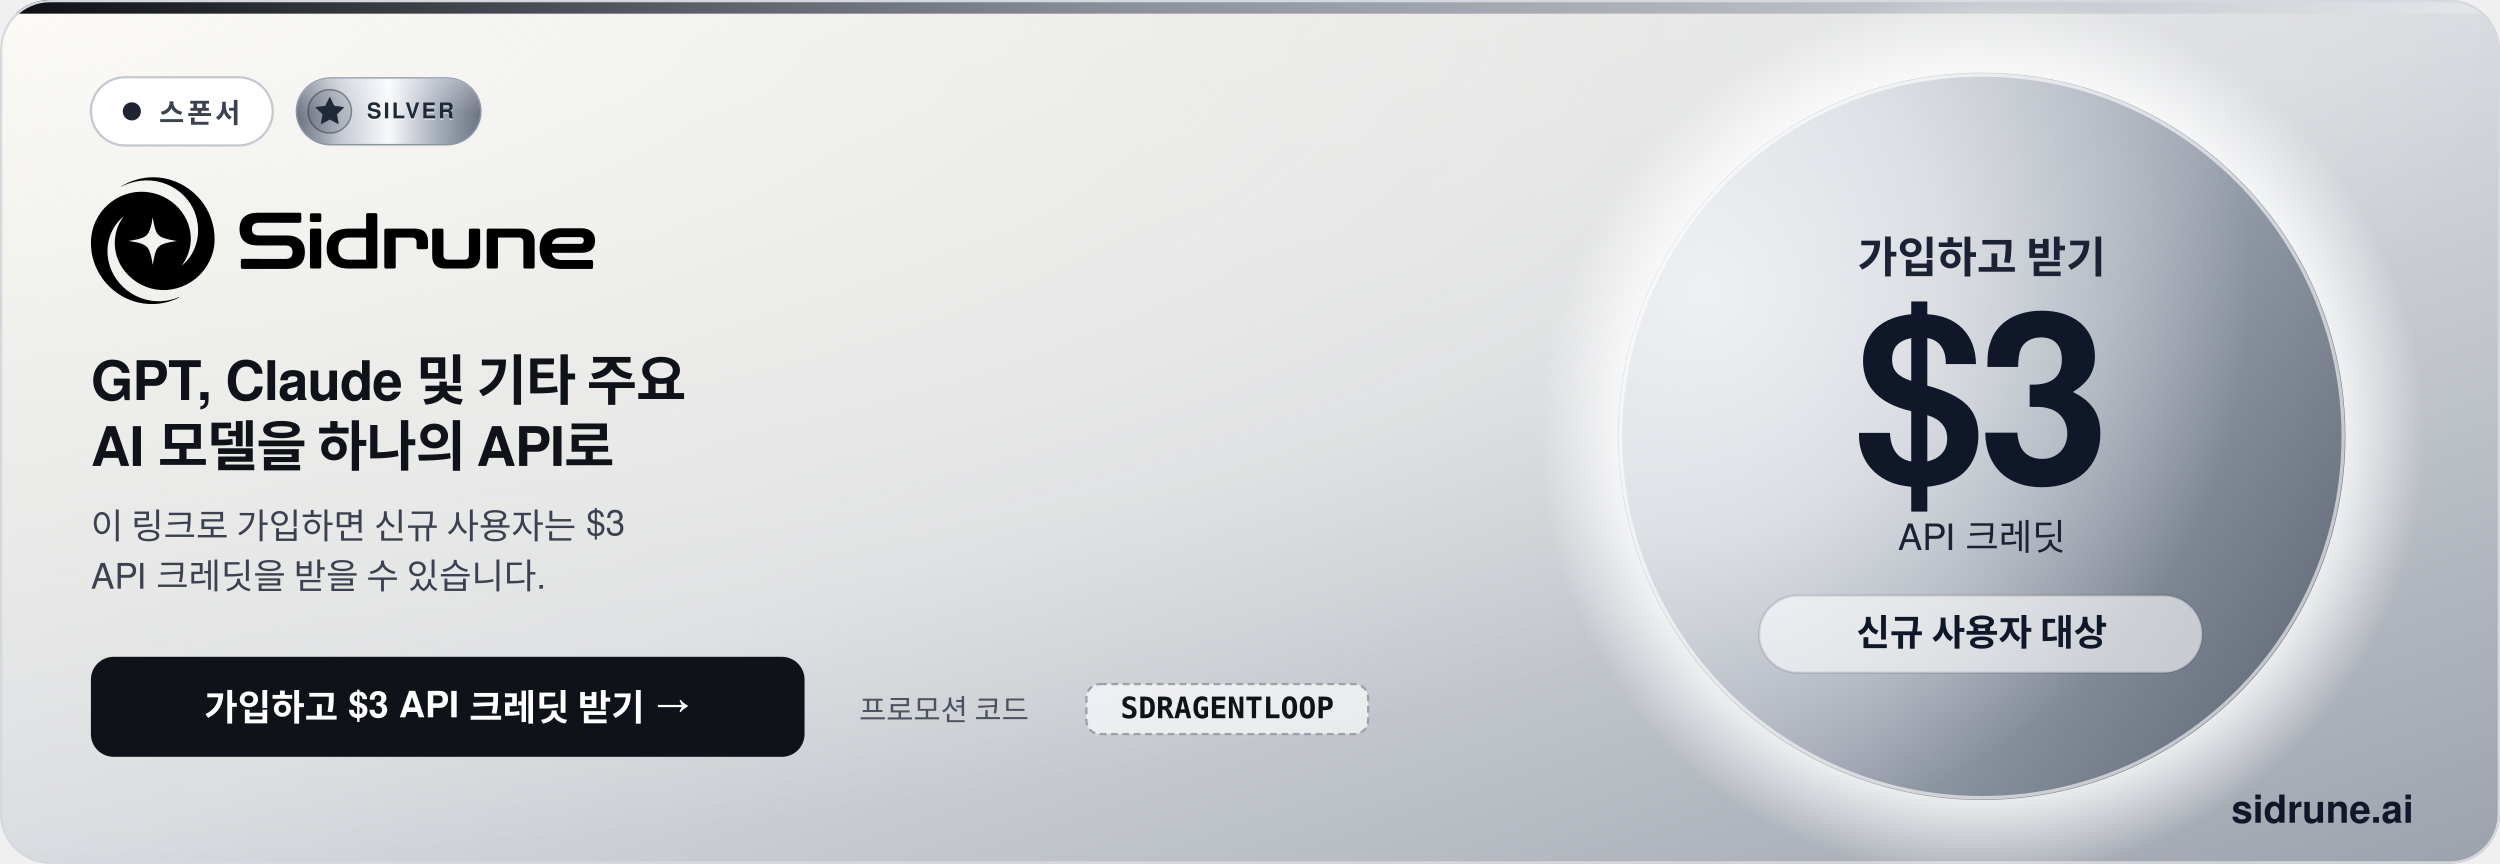
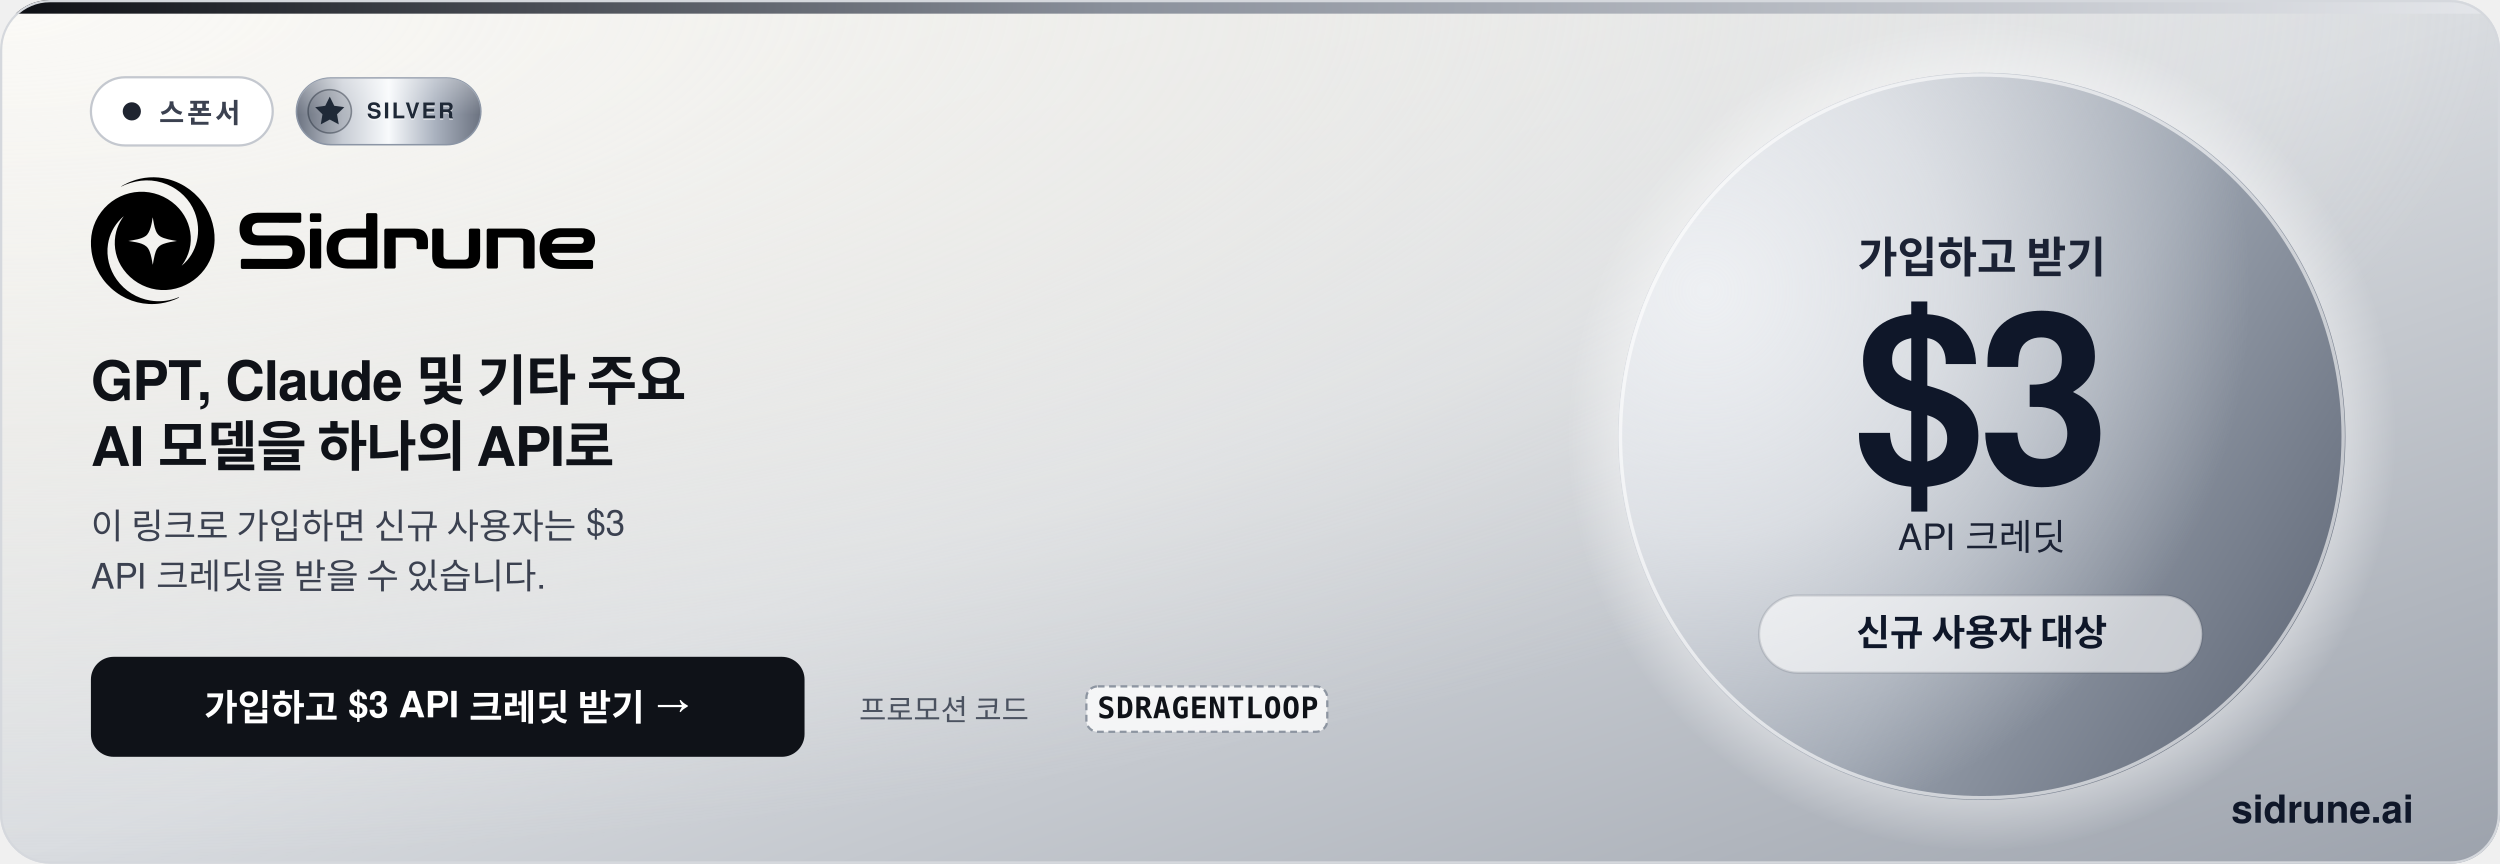
<svg xmlns="http://www.w3.org/2000/svg" width="1100" height="380" viewBox="0 0 1100 380" role="img" aria-label="Sidrune AI (Silver Sponsor): GPT, Claude 및 기타 주요 AI 모델을 하나의 API로. 가입하고 $3 API 크레딧 받기.">
  <defs>
    <linearGradient id="bg" x1="0" y1="0" x2="1" y2="1">
      <stop offset="0" stop-color="#f4f3ef" />
      <stop offset=".5" stop-color="#d9dce0" />
      <stop offset="1" stop-color="#9ca2ac" />
    </linearGradient>
    <radialGradient id="hl" cx="0" cy="0" r="1" gradientUnits="objectBoundingBox">
      <stop offset="0" stop-color="#fbfaf7" />
      <stop offset=".5" stop-color="#f1f0ec" stop-opacity=".6" />
      <stop offset="1" stop-color="#f1f0ec" stop-opacity="0" />
    </radialGradient>
    <linearGradient id="stripe" x1="0" y1="0" x2="1" y2="0">
      <stop offset="0" stop-color="#0b0d12" />
      <stop offset=".45" stop-color="#8b919c" />
      <stop offset="1" stop-color="#e5e7eb" />
    </linearGradient>
    <radialGradient id="orbHl" cx=".12" cy=".3" r=".75">
      <stop offset="0" stop-color="#eef0f3" />
      <stop offset=".45" stop-color="#eef0f3" stop-opacity=".7" />
      <stop offset="1" stop-color="#eef0f3" stop-opacity="0" />
    </radialGradient>
    <linearGradient id="orb" x1="0" y1=".2" x2="1" y2=".8">
      <stop offset="0" stop-color="#c9cdd4" />
      <stop offset=".55" stop-color="#9aa2ae" />
      <stop offset="1" stop-color="#626a79" />
    </linearGradient>
    <radialGradient id="orbGlow" cx=".5" cy=".5" r=".5">
-       <stop offset=".82" stop-color="#ffffff" stop-opacity=".75" />
+       <stop offset=".88" stop-color="#ffffff" stop-opacity=".35" />
      <stop offset="1" stop-color="#ffffff" stop-opacity="0" />
    </radialGradient>
    <clipPath id="card">
      <rect width="1100" height="380" rx="22" />
    </clipPath>
  </defs>
  <g clip-path="url(#card)">
    <rect width="1100" height="380" fill="url(#bg)" />
    <rect width="1100" height="380" fill="url(#hl)" />
    <rect width="1100" height="6" fill="url(#stripe)" />
    <rect x=".5" y=".5" width="1099" height="379" rx="21.5" fill="none" stroke="#d5d8dd" />
  </g>
  <rect x="40" y="34" width="80" height="30" rx="15" fill="#ffffff" stroke="#c4c8cf" />
  <circle cx="58" cy="49" r="4" fill="#1f2430" />
  <text x="70" y="54" font-family="-apple-system, BlinkMacSystemFont, 'Segoe UI', Helvetica, Arial, sans-serif" font-size="12" font-weight="700" letter-spacing="1.3" fill="#3b4150">스폰서</text>
  <svg x="130" y="34" width="82" height="30" viewBox="0 0 120 44">
    <defs>
      <linearGradient id="bm" x1="0" y1="0" x2="1" y2="0">
        <stop offset="0.00" stop-color="#6b7280" />
        <stop offset="0.25" stop-color="#c7ccd4" />
        <stop offset="0.50" stop-color="#f8fafc" />
        <stop offset="0.75" stop-color="#aab2bf" />
        <stop offset="1.00" stop-color="#6b7280" />
      </linearGradient>
      <linearGradient id="bs" x1="0" y1="0" x2="0" y2="1">
        <stop offset="0" stop-color="#fff" stop-opacity=".32" />
        <stop offset=".55" stop-color="#fff" stop-opacity="0" />
      </linearGradient>
    </defs>
    <rect x=".5" y=".5" width="119" height="43" rx="22" fill="url(#bm)" stroke="#8b95a5" />
    <rect x=".5" y=".5" width="119" height="43" rx="22" fill="url(#bs)" />
    <circle cx="22" cy="22" r="14" fill="#1f2937" fill-opacity=".14" stroke="#1f2937" stroke-opacity=".45" />
    <path d="M22 12.5l2.9 5.9 6.5.9-4.7 4.6 1.1 6.5L22 27.3l-5.8 3.1 1.1-6.5-4.7-4.6 6.5-.9z" fill="#1f2937" />
    <text x="46" y="27.5" text-anchor="start" font-family="-apple-system, BlinkMacSystemFont, 'Segoe UI', Helvetica, Arial, sans-serif" font-size="14" font-weight="800" letter-spacing="1.4" fill="#ffffff" fill-opacity=".55">SILVER</text>
    <text x="46" y="26.5" text-anchor="start" font-family="-apple-system, BlinkMacSystemFont, 'Segoe UI', Helvetica, Arial, sans-serif" font-size="14" font-weight="800" letter-spacing="1.4" fill="#1f2937">SILVER</text>
  </svg>
  <svg x="40" y="78" width="222" height="56" viewBox="0 0 555 140" fill="none">
    <path d="M166.677 100.837C165.714 100.837 164.933 100.056 164.933 99.093V91.495C164.933 90.531 165.716 89.75 166.68 89.752L213.976 89.834C216.478 89.834 218.383 89.265 219.691 88.128C221.055 86.934 221.738 85.029 221.738 82.413C221.738 79.798 221.055 77.921 219.691 76.784C218.383 75.59 216.478 74.993 213.976 74.993H183.442C177.13 74.993 172.212 73.486 168.686 70.473C165.218 67.402 163.483 62.91 163.483 56.997C163.483 51.083 165.218 46.619 168.686 43.606C172.212 40.535 177.13 39 183.442 39H229.632C230.595 39 231.376 39.781 231.376 40.744V48.341C231.376 49.305 230.593 50.087 229.629 50.085L184.892 50.003C182.447 50.003 180.542 50.571 179.177 51.709C177.812 52.789 177.13 54.551 177.13 56.997C177.13 59.442 177.812 61.233 179.177 62.37C180.542 63.45 182.447 63.99 184.892 63.99H215.426C221.738 63.99 226.628 65.554 230.096 68.682C233.622 71.752 235.384 76.329 235.384 82.413C235.384 88.441 233.622 93.018 230.096 96.145C226.628 99.273 221.738 100.837 215.426 100.837H166.677Z" fill="black" />
    <path d="M242.699 100.41C241.736 100.41 240.956 99.629 240.956 98.666V58.228C240.956 57.266 241.736 56.485 242.699 56.485H251.579C252.542 56.485 253.323 57.266 253.323 58.228V98.666C253.323 99.629 252.542 100.41 251.579 100.41H242.699ZM242.614 49.235C241.651 49.235 240.87 48.454 240.87 47.491V41.341C240.87 40.378 241.651 39.597 242.614 39.597H251.665C252.628 39.597 253.408 40.378 253.408 41.341V47.491C253.408 48.454 252.628 49.235 251.665 49.235H242.614Z" fill="black" />
    <path d="M315.064 98.666C315.064 99.629 314.284 100.41 313.321 100.41H302.697V41.17C302.697 40.207 303.478 39.426 304.441 39.426H313.321C314.284 39.426 315.064 40.207 315.064 41.17V98.666ZM312.932 100.41H283.506C275.887 100.41 269.945 98.534 265.68 94.781C261.416 91.028 259.283 85.598 259.283 78.49C259.283 71.326 261.416 65.867 265.68 62.114C269.945 58.361 275.887 56.485 283.506 56.485H312.079V66.293H283.506C279.81 66.293 276.967 67.317 274.977 69.364C273.044 71.354 272.077 74.396 272.077 78.49C272.077 82.527 273.044 85.569 274.977 87.616C276.967 89.606 279.81 90.602 283.506 90.602H312.932V100.41Z" fill="black" />
    <path d="M324.496 100.41C323.533 100.41 322.753 99.629 322.753 98.666V58.228C322.753 57.266 323.533 56.485 324.496 56.485H356.358C361.304 56.485 364.944 57.736 367.275 60.238C369.606 62.683 370.772 65.924 370.772 69.961V77.344C370.772 78.306 369.991 79.087 369.028 79.087H359.978C359.015 79.087 358.234 78.306 358.234 77.344V71.496C358.234 68.085 356.528 66.379 353.116 66.379H335.29V98.666C335.29 99.629 334.51 100.41 333.547 100.41H324.496Z" fill="black" />
    <path d="M389.841 100.41C384.837 100.41 381.17 99.159 378.839 96.657C376.564 94.155 375.427 90.914 375.427 86.934V58.228C375.427 57.266 376.208 56.485 377.171 56.485H386.051C387.014 56.485 387.794 57.266 387.794 58.228V85.484C387.794 88.896 389.5 90.602 392.912 90.602H410.652C414.064 90.602 415.77 88.896 415.77 85.484V58.228C415.77 57.266 416.551 56.485 417.514 56.485H426.394C427.357 56.485 428.137 57.266 428.137 58.228V86.934C428.137 90.914 426.972 94.155 424.64 96.657C422.366 99.159 418.727 100.41 413.723 100.41H389.841Z" fill="black" />
    <path d="M437.111 100.41C436.148 100.41 435.368 99.629 435.368 98.666V58.228C435.368 57.266 436.148 56.485 437.111 56.485H473.664C478.668 56.485 482.307 57.736 484.581 60.238C486.913 62.683 488.078 65.924 488.078 69.961V98.666C488.078 99.629 487.298 100.41 486.335 100.41H477.455C476.492 100.41 475.711 99.629 475.711 98.666V71.411C475.711 67.999 474.005 66.293 470.593 66.293H447.735V98.666C447.735 99.629 446.954 100.41 445.991 100.41H437.111Z" fill="black" />
    <path d="M517.816 100.837C510.196 100.837 504.254 98.96 499.99 95.207C495.725 91.398 493.593 85.825 493.593 78.49C493.593 71.098 495.725 65.526 499.99 61.773C504.254 57.963 510.196 56.058 517.816 56.058H539.139C544.142 56.058 547.952 57.252 550.568 59.641C553.24 61.972 554.576 65.327 554.576 69.705C554.576 78.632 549.431 83.096 539.139 83.096H506.898C508.092 88.384 511.732 91.028 517.816 91.028H550.615C551.578 91.028 552.359 91.809 552.359 92.772V99.093C552.359 100.056 551.578 100.837 550.615 100.837H517.816ZM517.816 65.867C511.959 65.867 508.348 68.34 506.984 73.287H538.542C539.679 73.287 540.56 72.946 541.186 72.264C541.868 71.582 542.209 70.643 542.209 69.449C542.209 67.061 540.987 65.867 538.542 65.867H517.816Z" fill="black" />
    <path d="M44.235 4.62C57.028 -0.439 71.083 -1.37 84.431 1.959C102.102 6.455 117.272 17.769 126.62 33.424C134.978 47.528 138.457 65.863 134.342 81.855C130.526 96.213 121.258 108.516 108.509 116.146C95.806 123.62 80.882 126.1 66.54 122.379C52.503 118.74 40.467 109.71 33.048 97.25C26.378 85.884 24.518 72.327 27.88 59.584C29.178 54.732 31.242 50.118 33.993 45.916C34.731 44.782 35.467 43.866 36.214 42.792C35.207 43.522 33.599 45.121 32.666 46.041C25.255 53.469 20.397 63.061 18.795 73.431C16.612 87.065 20.342 101.499 28.415 112.644C37.254 124.995 50.679 133.285 65.682 135.653C74.662 137.077 83.854 136.328 92.486 133.47C93.365 133.172 95.763 132.362 96.456 131.989C96.933 132.112 96.806 132.004 97.019 132.348C91.26 135.385 83.354 137.791 76.921 138.736C59.442 141.385 41.63 136.914 27.473 126.325C12.951 115.619 3.306 99.556 0.684 81.705C-1.565 66.004 1.674 51.04 11.267 38.264C20.077 26.48 33.185 18.653 47.737 16.483C62.406 14.368 77.311 18.219 89.12 27.175C111.458 44.057 116.927 74.736 99.793 97.321C117.364 83.149 122.142 59.018 114.144 38.348C108.756 24.424 97.499 13.624 83.816 7.87C68.723 1.524 52.871 2.234 37.835 8.202C36.673 8.834 34.601 9.749 33.371 10.282L33.203 10.144C34.126 9.347 36.995 7.82 37.875 7.471C39.544 6.475 42.38 5.353 44.235 4.62ZM67.894 44.065C67.176 49.953 65.386 60.824 60.353 64.501C55.298 68.195 47.264 68.949 41.227 70.067C48.218 71.333 58.62 71.916 62.842 78.202C65.392 81.998 66.472 87.689 67.296 92.138C67.441 92.918 67.81 95.783 68.014 96.31C68.294 95.761 68.704 92.575 68.847 91.769C69.222 89.679 69.659 87.602 70.16 85.539C71.579 79.728 73.544 75.638 79.586 73.379C83.966 71.742 89.967 70.69 94.641 70.088C89.253 69.155 80.571 67.888 76.079 64.905C74.935 64.147 73.944 63.179 73.157 62.054C70.309 58.051 69.553 52.355 68.647 47.644C68.542 47.099 68.192 44.35 67.894 44.065ZM33.197 10.339C33.114 10.359 33.17 10.352 33.028 10.311C33.061 10.274 33.101 10.236 33.147 10.194L33.197 10.339ZM33.203 10.144C33.183 10.161 33.165 10.178 33.147 10.194L33.134 10.157L33.171 10.118L33.203 10.144Z" fill="black" />
  </svg>
  <text x="40" y="176" font-family="-apple-system, BlinkMacSystemFont, 'Segoe UI', Helvetica, Arial, sans-serif" font-size="24" font-weight="800" letter-spacing="-0.4" fill="#0f1218">GPT, Claude 및 기타 주요</text>
  <text x="40" y="205" font-family="-apple-system, BlinkMacSystemFont, 'Segoe UI', Helvetica, Arial, sans-serif" font-size="24" font-weight="800" letter-spacing="-0.4" fill="#0f1218">AI 모델을 하나의 API로</text>
  <text x="40" y="237" font-family="-apple-system, BlinkMacSystemFont, 'Segoe UI', Helvetica, Arial, sans-serif" font-size="15.5" fill="#3b4150">이 링크로 가입하면 신규 사용자는 $3</text>
  <text x="40" y="259" font-family="-apple-system, BlinkMacSystemFont, 'Segoe UI', Helvetica, Arial, sans-serif" font-size="15.5" fill="#3b4150">API 크레딧을 받을 수 있습니다.</text>
  <rect x="40" y="289" width="314" height="44" rx="10" fill="#0f1218" />
  <text x="197" y="317" text-anchor="middle" font-family="-apple-system, BlinkMacSystemFont, 'Segoe UI', Helvetica, Arial, sans-serif" font-size="16" font-weight="800" fill="#ffffff">가입하고 $3 API 크레딧 받기 →</text>
  <text x="378" y="317" font-family="-apple-system, BlinkMacSystemFont, 'Segoe UI', Helvetica, Arial, sans-serif" font-size="13" fill="#4b5260">프로모션 코드</text>
-   <rect x="478" y="301" width="124" height="22" rx="6" fill="#ffffff" fill-opacity=".65" stroke="#9aa1ab" stroke-dasharray="3 2" />
-   <text x="540" y="316" text-anchor="middle" font-family="'SF Mono', ui-monospace, Menlo, Consolas, monospace" font-size="13" font-weight="700" fill="#0f1218">SDRAGENTLOOP</text>
-   <circle cx="872" cy="192" r="196" fill="url(#orbGlow)" />
+   <rect x="478" y="302" width="106" height="20" rx="5" fill="#ffffff" fill-opacity=".8" stroke="#8d95a1" stroke-width="1" stroke-dasharray="3 2" />
+   <text x="531.5" y="316" text-anchor="middle" font-family="'SF Mono', ui-monospace, Menlo, Consolas, monospace" font-size="13" font-weight="800" letter-spacing=".3" fill="#0f1218">SDRAGENTLOOP</text>
+   <circle cx="872" cy="192" r="182" fill="url(#orbGlow)" />
  <circle cx="872" cy="192" r="160" fill="url(#orb)" />
  <circle cx="872" cy="192" r="160" fill="url(#orbHl)" />
  <circle cx="872" cy="192" r="159" fill="none" stroke="#ffffff" stroke-opacity=".6" stroke-width="1.5" />
  <text x="872" y="120" text-anchor="middle" font-family="-apple-system, BlinkMacSystemFont, 'Segoe UI', Helvetica, Arial, sans-serif" font-size="19.0" font-weight="600" fill="#1b2234">가입하고 받기</text>
  <text x="872" y="212" text-anchor="middle" font-family="-apple-system, BlinkMacSystemFont, 'Segoe UI', Helvetica, Arial, sans-serif" font-size="104" font-weight="800" letter-spacing="-3" fill="#0f1729">$3</text>
  <text x="872" y="242" text-anchor="middle" font-family="-apple-system, BlinkMacSystemFont, 'Segoe UI', Helvetica, Arial, sans-serif" font-size="16" fill="#1b2234">API 크레딧</text>
  <rect x="774" y="262" width="195" height="34" rx="17" fill="#ffffff" fill-opacity=".6" stroke="#0f1729" stroke-opacity=".12" />
  <text x="872" y="284" text-anchor="middle" font-family="-apple-system, BlinkMacSystemFont, 'Segoe UI', Helvetica, Arial, sans-serif" font-size="16" font-weight="700" fill="#0f1729">신규 사용자 대상</text>
  <text x="1062" y="362" text-anchor="end" font-family="-apple-system, BlinkMacSystemFont, 'Segoe UI', Helvetica, Arial, sans-serif" font-size="17" font-weight="800" fill="#0f1729">sidrune.ai</text>
</svg>
